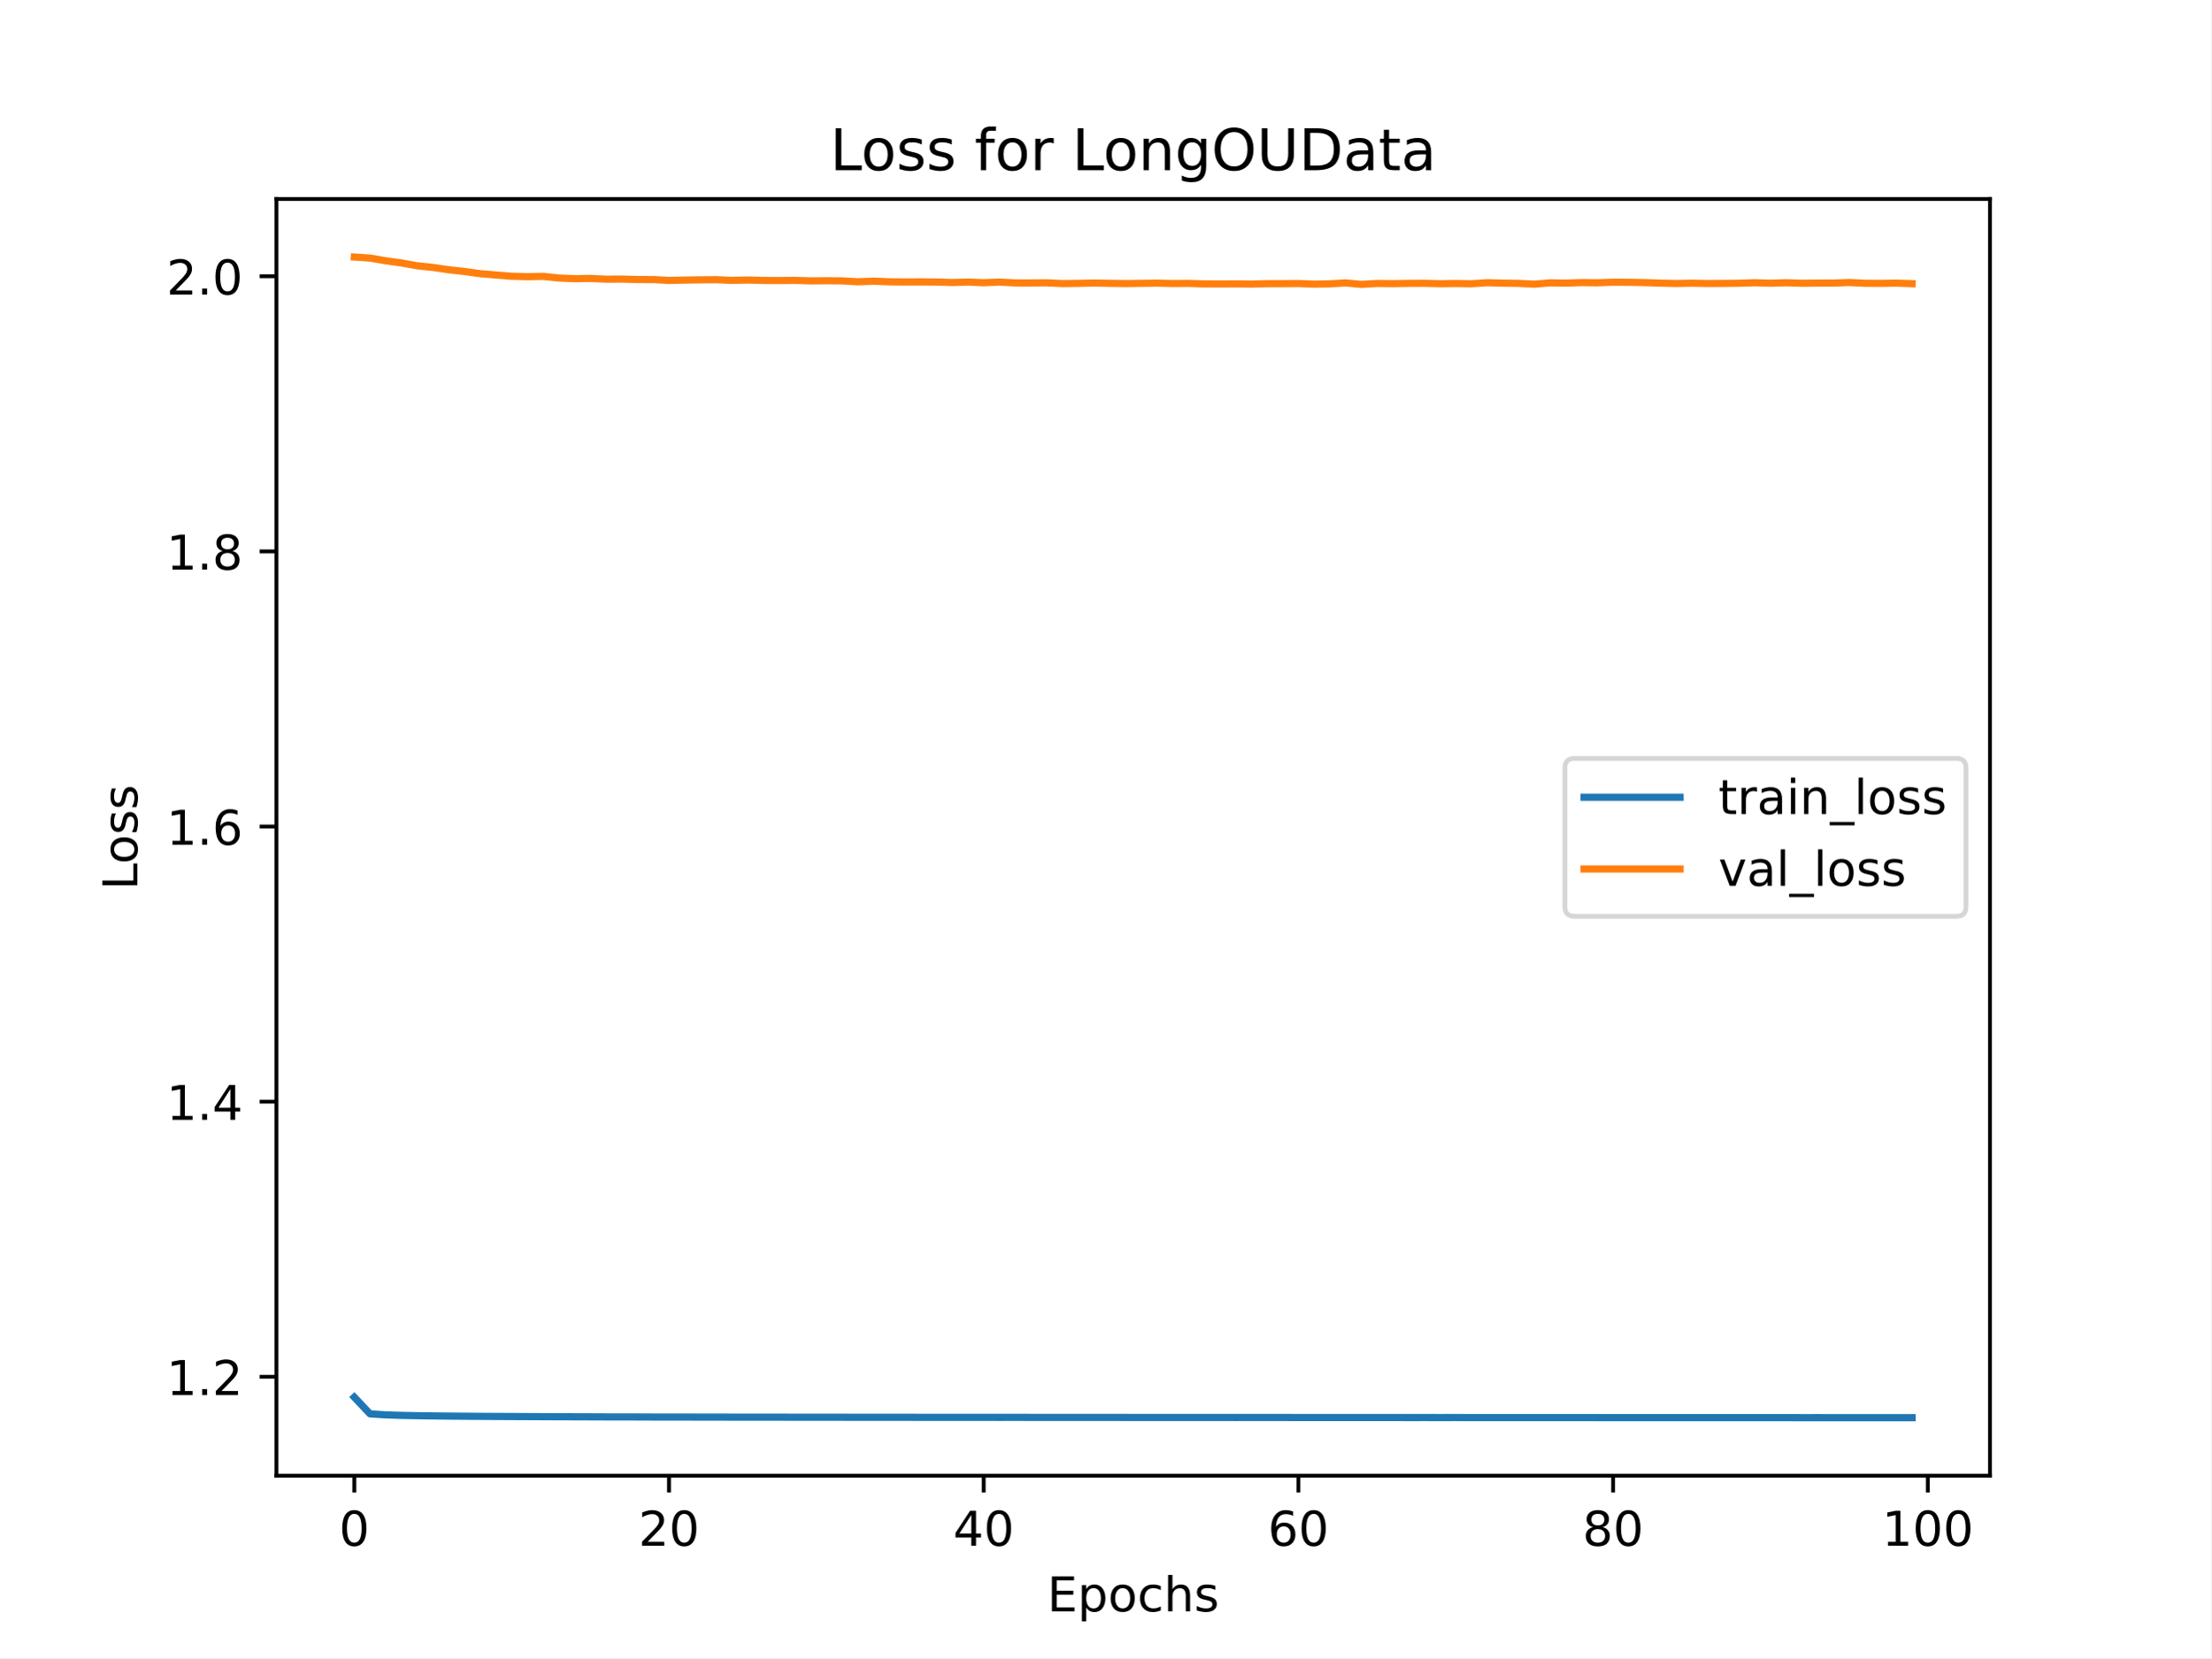
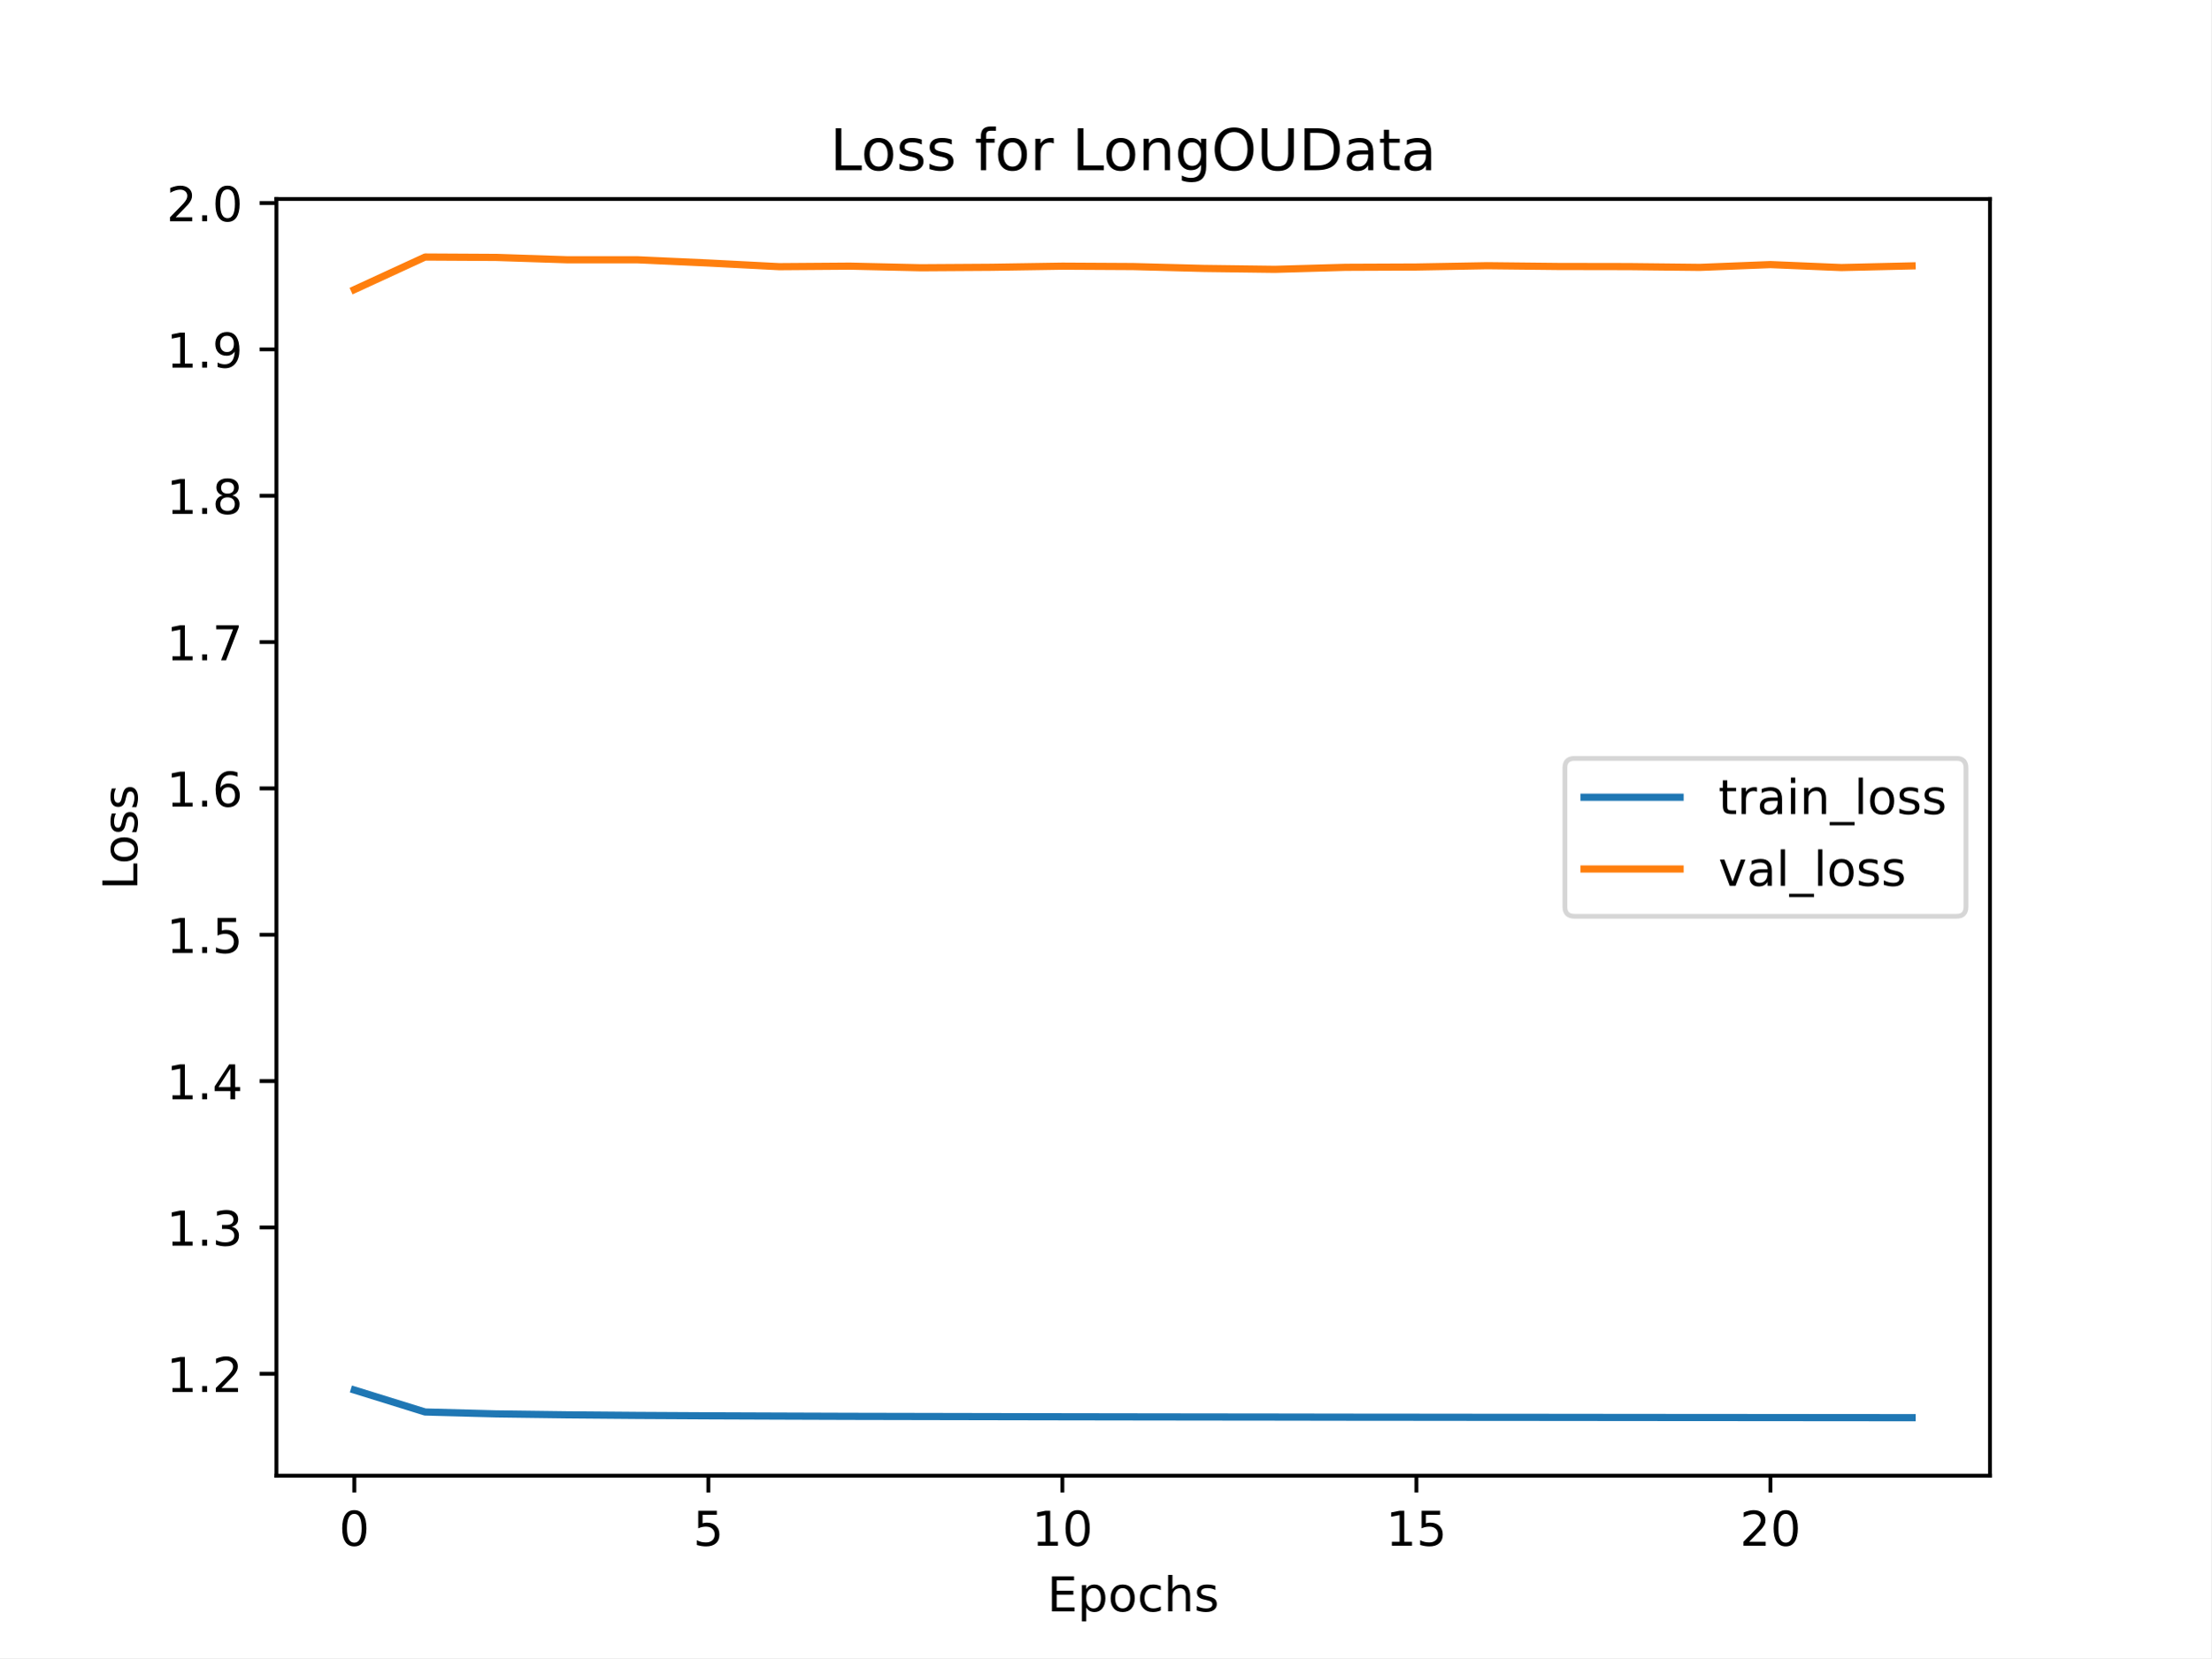
<svg xmlns="http://www.w3.org/2000/svg" xmlns:xlink="http://www.w3.org/1999/xlink" width="460.8pt" height="345.6pt" viewBox="0 0 460.8 345.6" version="1.1">
  <defs>
    <style type="text/css">*{stroke-linejoin: round; stroke-linecap: butt}</style>
  </defs>
  <g id="figure_1">
    <g id="patch_1">
      <path d="M 0 345.6  L 460.8 345.6  L 460.8 0  L 0 0  z " style="fill: #ffffff" />
    </g>
    <g id="axes_1">
      <g id="patch_2">
        <path d="M 57.6 307.584  L 414.72 307.584  L 414.72 41.472  L 57.6 41.472  z " style="fill: #ffffff" />
      </g>
      <g id="matplotlib.axis_1">
        <g id="xtick_1">
          <g id="line2d_1">
            <defs>
-               <path id="mfef6883595" d="M 0 0  L 0 3.5  " style="stroke: #000000; stroke-width: 0.8" />
-             </defs>
-             <g>
-               <use xlink:href="#mfef6883595" x="73.833" y="307.584" style="stroke: #000000; stroke-width: 0.8" />
+               <path id="m7288eca829" d="M 0 0  L 0 3.5  " style="stroke: #000000; stroke-width: 0.8" />
+             </defs>
+             <g>
+               <use xlink:href="#m7288eca829" x="73.833" y="307.584" style="stroke: #000000; stroke-width: 0.8" />
            </g>
          </g>
          <g id="text_1">
            <g transform="translate(70.65148 322.1824) scale(0.1 -0.1)">
              <defs>
                <path id="DejaVuSans-30" d="M 2034 4250  Q 1547 4250 1301 3770  Q 1056 3291 1056 2328  Q 1056 1369 1301 889  Q 1547 409 2034 409  Q 2525 409 2770 889  Q 3016 1369 3016 2328  Q 3016 3291 2770 3770  Q 2525 4250 2034 4250  z M 2034 4750  Q 2819 4750 3233 4129  Q 3647 3509 3647 2328  Q 3647 1150 3233 529  Q 2819 -91 2034 -91  Q 1250 -91 836 529  Q 422 1150 422 2328  Q 422 3509 836 4129  Q 1250 4750 2034 4750  z " transform="scale(0.015625)" />
              </defs>
              <use xlink:href="#DejaVuSans-30" />
            </g>
          </g>
        </g>
        <g id="xtick_2">
          <g id="line2d_2">
            <g>
-               <use xlink:href="#mfef6883595" x="139.42" y="307.584" style="stroke: #000000; stroke-width: 0.8" />
+               <use xlink:href="#m7288eca829" x="147.618" y="307.584" style="stroke: #000000; stroke-width: 0.8" />
            </g>
          </g>
          <g id="text_2">
-             <g transform="translate(133.057 322.1824) scale(0.1 -0.1)">
+             <g transform="translate(144.4366 322.1824) scale(0.1 -0.1)">
+               <defs>
+                 <path id="DejaVuSans-35" d="M 691 4666  L 3169 4666  L 3169 4134  L 1269 4134  L 1269 2991  Q 1406 3038 1543 3061  Q 1681 3084 1819 3084  Q 2600 3084 3056 2656  Q 3513 2228 3513 1497  Q 3513 744 3044 326  Q 2575 -91 1722 -91  Q 1428 -91 1123 -41  Q 819 9 494 109  L 494 744  Q 775 591 1075 516  Q 1375 441 1709 441  Q 2250 441 2565 725  Q 2881 1009 2881 1497  Q 2881 1984 2565 2268  Q 2250 2553 1709 2553  Q 1456 2553 1204 2497  Q 953 2441 691 2322  L 691 4666  z " transform="scale(0.015625)" />
+               </defs>
+               <use xlink:href="#DejaVuSans-35" />
+             </g>
+           </g>
+         </g>
+         <g id="xtick_3">
+           <g id="line2d_3">
+             <g>
+               <use xlink:href="#m7288eca829" x="221.403" y="307.584" style="stroke: #000000; stroke-width: 0.8" />
+             </g>
+           </g>
+           <g id="text_3">
+             <g transform="translate(215.0405 322.1824) scale(0.1 -0.1)">
+               <defs>
+                 <path id="DejaVuSans-31" d="M 794 531  L 1825 531  L 1825 4091  L 703 3866  L 703 4441  L 1819 4666  L 2450 4666  L 2450 531  L 3481 531  L 3481 0  L 794 0  L 794 531  z " transform="scale(0.015625)" />
+               </defs>
+               <use xlink:href="#DejaVuSans-31" />
+               <use xlink:href="#DejaVuSans-30" transform="translate(63.62305 0)" />
+             </g>
+           </g>
+         </g>
+         <g id="xtick_4">
+           <g id="line2d_4">
+             <g>
+               <use xlink:href="#m7288eca829" x="295.188" y="307.584" style="stroke: #000000; stroke-width: 0.8" />
+             </g>
+           </g>
+           <g id="text_4">
+             <g transform="translate(288.8256 322.1824) scale(0.1 -0.1)">
+               <use xlink:href="#DejaVuSans-31" />
+               <use xlink:href="#DejaVuSans-35" transform="translate(63.62305 0)" />
+             </g>
+           </g>
+         </g>
+         <g id="xtick_5">
+           <g id="line2d_5">
+             <g>
+               <use xlink:href="#m7288eca829" x="368.973" y="307.584" style="stroke: #000000; stroke-width: 0.8" />
+             </g>
+           </g>
+           <g id="text_5">
+             <g transform="translate(362.6107 322.1824) scale(0.1 -0.1)">
              <defs>
                <path id="DejaVuSans-32" d="M 1228 531  L 3431 531  L 3431 0  L 469 0  L 469 531  Q 828 903 1448 1529  Q 2069 2156 2228 2338  Q 2531 2678 2651 2914  Q 2772 3150 2772 3378  Q 2772 3750 2511 3984  Q 2250 4219 1831 4219  Q 1534 4219 1204 4116  Q 875 4013 500 3803  L 500 4441  Q 881 4594 1212 4672  Q 1544 4750 1819 4750  Q 2544 4750 2975 4387  Q 3406 4025 3406 3419  Q 3406 3131 3298 2873  Q 3191 2616 2906 2266  Q 2828 2175 2409 1742  Q 1991 1309 1228 531  z " transform="scale(0.015625)" />
              </defs>
              <use xlink:href="#DejaVuSans-32" />
              <use xlink:href="#DejaVuSans-30" transform="translate(63.62305 0)" />
            </g>
          </g>
        </g>
-         <g id="xtick_3">
-           <g id="line2d_3">
-             <g>
-               <use xlink:href="#mfef6883595" x="205.006" y="307.584" style="stroke: #000000; stroke-width: 0.8" />
-             </g>
-           </g>
-           <g id="text_3">
-             <g transform="translate(198.6438 322.1824) scale(0.1 -0.1)">
-               <defs>
-                 <path id="DejaVuSans-34" d="M 2419 4116  L 825 1625  L 2419 1625  L 2419 4116  z M 2253 4666  L 3047 4666  L 3047 1625  L 3713 1625  L 3713 1100  L 3047 1100  L 3047 0  L 2419 0  L 2419 1100  L 313 1100  L 313 1709  L 2253 4666  z " transform="scale(0.015625)" />
-               </defs>
-               <use xlink:href="#DejaVuSans-34" />
-               <use xlink:href="#DejaVuSans-30" transform="translate(63.62305 0)" />
-             </g>
-           </g>
-         </g>
-         <g id="xtick_4">
-           <g id="line2d_4">
-             <g>
-               <use xlink:href="#mfef6883595" x="270.593" y="307.584" style="stroke: #000000; stroke-width: 0.8" />
-             </g>
-           </g>
-           <g id="text_4">
-             <g transform="translate(264.2306 322.1824) scale(0.1 -0.1)">
-               <defs>
-                 <path id="DejaVuSans-36" d="M 2113 2584  Q 1688 2584 1439 2293  Q 1191 2003 1191 1497  Q 1191 994 1439 701  Q 1688 409 2113 409  Q 2538 409 2786 701  Q 3034 994 3034 1497  Q 3034 2003 2786 2293  Q 2538 2584 2113 2584  z M 3366 4563  L 3366 3988  Q 3128 4100 2886 4159  Q 2644 4219 2406 4219  Q 1781 4219 1451 3797  Q 1122 3375 1075 2522  Q 1259 2794 1537 2939  Q 1816 3084 2150 3084  Q 2853 3084 3261 2657  Q 3669 2231 3669 1497  Q 3669 778 3244 343  Q 2819 -91 2113 -91  Q 1303 -91 875 529  Q 447 1150 447 2328  Q 447 3434 972 4092  Q 1497 4750 2381 4750  Q 2619 4750 2861 4703  Q 3103 4656 3366 4563  z " transform="scale(0.015625)" />
-               </defs>
-               <use xlink:href="#DejaVuSans-36" />
-               <use xlink:href="#DejaVuSans-30" transform="translate(63.62305 0)" />
-             </g>
-           </g>
-         </g>
-         <g id="xtick_5">
-           <g id="line2d_5">
-             <g>
-               <use xlink:href="#mfef6883595" x="336.18" y="307.584" style="stroke: #000000; stroke-width: 0.8" />
-             </g>
-           </g>
-           <g id="text_5">
-             <g transform="translate(329.8173 322.1824) scale(0.1 -0.1)">
-               <defs>
-                 <path id="DejaVuSans-38" d="M 2034 2216  Q 1584 2216 1326 1975  Q 1069 1734 1069 1313  Q 1069 891 1326 650  Q 1584 409 2034 409  Q 2484 409 2743 651  Q 3003 894 3003 1313  Q 3003 1734 2745 1975  Q 2488 2216 2034 2216  z M 1403 2484  Q 997 2584 770 2862  Q 544 3141 544 3541  Q 544 4100 942 4425  Q 1341 4750 2034 4750  Q 2731 4750 3128 4425  Q 3525 4100 3525 3541  Q 3525 3141 3298 2862  Q 3072 2584 2669 2484  Q 3125 2378 3379 2068  Q 3634 1759 3634 1313  Q 3634 634 3220 271  Q 2806 -91 2034 -91  Q 1263 -91 848 271  Q 434 634 434 1313  Q 434 1759 690 2068  Q 947 2378 1403 2484  z M 1172 3481  Q 1172 3119 1398 2916  Q 1625 2713 2034 2713  Q 2441 2713 2670 2916  Q 2900 3119 2900 3481  Q 2900 3844 2670 4047  Q 2441 4250 2034 4250  Q 1625 4250 1398 4047  Q 1172 3844 1172 3481  z " transform="scale(0.015625)" />
-               </defs>
-               <use xlink:href="#DejaVuSans-38" />
-               <use xlink:href="#DejaVuSans-30" transform="translate(63.62305 0)" />
-             </g>
-           </g>
-         </g>
-         <g id="xtick_6">
-           <g id="line2d_6">
-             <g>
-               <use xlink:href="#mfef6883595" x="401.767" y="307.584" style="stroke: #000000; stroke-width: 0.8" />
-             </g>
-           </g>
-           <g id="text_6">
-             <g transform="translate(392.2229 322.1824) scale(0.1 -0.1)">
-               <defs>
-                 <path id="DejaVuSans-31" d="M 794 531  L 1825 531  L 1825 4091  L 703 3866  L 703 4441  L 1819 4666  L 2450 4666  L 2450 531  L 3481 531  L 3481 0  L 794 0  L 794 531  z " transform="scale(0.015625)" />
-               </defs>
-               <use xlink:href="#DejaVuSans-31" />
-               <use xlink:href="#DejaVuSans-30" transform="translate(63.62305 0)" />
-               <use xlink:href="#DejaVuSans-30" transform="translate(127.2461 0)" />
-             </g>
-           </g>
-         </g>
-         <g id="text_7">
+         <g id="text_6">
          <g transform="translate(218.2444 335.8606) scale(0.1 -0.1)">
            <defs>
              <path id="DejaVuSans-45" d="M 628 4666  L 3578 4666  L 3578 4134  L 1259 4134  L 1259 2753  L 3481 2753  L 3481 2222  L 1259 2222  L 1259 531  L 3634 531  L 3634 0  L 628 0  L 628 4666  z " transform="scale(0.015625)" />
              <path id="DejaVuSans-70" d="M 1159 525  L 1159 -1331  L 581 -1331  L 581 3500  L 1159 3500  L 1159 2969  Q 1341 3281 1617 3432  Q 1894 3584 2278 3584  Q 2916 3584 3314 3078  Q 3713 2572 3713 1747  Q 3713 922 3314 415  Q 2916 -91 2278 -91  Q 1894 -91 1617 61  Q 1341 213 1159 525  z M 3116 1747  Q 3116 2381 2855 2742  Q 2594 3103 2138 3103  Q 1681 3103 1420 2742  Q 1159 2381 1159 1747  Q 1159 1113 1420 752  Q 1681 391 2138 391  Q 2594 391 2855 752  Q 3116 1113 3116 1747  z " transform="scale(0.015625)" />
              <path id="DejaVuSans-6f" d="M 1959 3097  Q 1497 3097 1228 2736  Q 959 2375 959 1747  Q 959 1119 1226 758  Q 1494 397 1959 397  Q 2419 397 2687 759  Q 2956 1122 2956 1747  Q 2956 2369 2687 2733  Q 2419 3097 1959 3097  z M 1959 3584  Q 2709 3584 3137 3096  Q 3566 2609 3566 1747  Q 3566 888 3137 398  Q 2709 -91 1959 -91  Q 1206 -91 779 398  Q 353 888 353 1747  Q 353 2609 779 3096  Q 1206 3584 1959 3584  z " transform="scale(0.015625)" />
              <path id="DejaVuSans-63" d="M 3122 3366  L 3122 2828  Q 2878 2963 2633 3030  Q 2388 3097 2138 3097  Q 1578 3097 1268 2742  Q 959 2388 959 1747  Q 959 1106 1268 751  Q 1578 397 2138 397  Q 2388 397 2633 464  Q 2878 531 3122 666  L 3122 134  Q 2881 22 2623 -34  Q 2366 -91 2075 -91  Q 1284 -91 818 406  Q 353 903 353 1747  Q 353 2603 823 3093  Q 1294 3584 2113 3584  Q 2378 3584 2631 3529  Q 2884 3475 3122 3366  z " transform="scale(0.015625)" />
              <path id="DejaVuSans-68" d="M 3513 2113  L 3513 0  L 2938 0  L 2938 2094  Q 2938 2591 2744 2837  Q 2550 3084 2163 3084  Q 1697 3084 1428 2787  Q 1159 2491 1159 1978  L 1159 0  L 581 0  L 581 4863  L 1159 4863  L 1159 2956  Q 1366 3272 1645 3428  Q 1925 3584 2291 3584  Q 2894 3584 3203 3211  Q 3513 2838 3513 2113  z " transform="scale(0.015625)" />
              <path id="DejaVuSans-73" d="M 2834 3397  L 2834 2853  Q 2591 2978 2328 3040  Q 2066 3103 1784 3103  Q 1356 3103 1142 2972  Q 928 2841 928 2578  Q 928 2378 1081 2264  Q 1234 2150 1697 2047  L 1894 2003  Q 2506 1872 2764 1633  Q 3022 1394 3022 966  Q 3022 478 2636 193  Q 2250 -91 1575 -91  Q 1294 -91 989 -36  Q 684 19 347 128  L 347 722  Q 666 556 975 473  Q 1284 391 1588 391  Q 1994 391 2212 530  Q 2431 669 2431 922  Q 2431 1156 2273 1281  Q 2116 1406 1581 1522  L 1381 1569  Q 847 1681 609 1914  Q 372 2147 372 2553  Q 372 3047 722 3315  Q 1072 3584 1716 3584  Q 2034 3584 2315 3537  Q 2597 3491 2834 3397  z " transform="scale(0.015625)" />
            </defs>
            <use xlink:href="#DejaVuSans-45" />
            <use xlink:href="#DejaVuSans-70" transform="translate(63.18359 0)" />
            <use xlink:href="#DejaVuSans-6f" transform="translate(126.6602 0)" />
            <use xlink:href="#DejaVuSans-63" transform="translate(187.8418 0)" />
            <use xlink:href="#DejaVuSans-68" transform="translate(242.8223 0)" />
            <use xlink:href="#DejaVuSans-73" transform="translate(306.2012 0)" />
          </g>
        </g>
      </g>
      <g id="matplotlib.axis_2">
        <g id="ytick_1">
+           <g id="line2d_6">
+             <defs>
+               <path id="m7fcce70dcc" d="M 0 0  L -3.5 0  " style="stroke: #000000; stroke-width: 0.8" />
+             </defs>
+             <g>
+               <use xlink:href="#m7fcce70dcc" x="57.6" y="286.341" style="stroke: #000000; stroke-width: 0.8" />
+             </g>
+           </g>
+           <g id="text_7">
+             <g transform="translate(34.69687 290.1403) scale(0.1 -0.1)">
+               <defs>
+                 <path id="DejaVuSans-2e" d="M 684 794  L 1344 794  L 1344 0  L 684 0  L 684 794  z " transform="scale(0.015625)" />
+               </defs>
+               <use xlink:href="#DejaVuSans-31" />
+               <use xlink:href="#DejaVuSans-2e" transform="translate(63.62305 0)" />
+               <use xlink:href="#DejaVuSans-32" transform="translate(95.41016 0)" />
+             </g>
+           </g>
+         </g>
+         <g id="ytick_2">
          <g id="line2d_7">
-             <defs>
-               <path id="me55e412301" d="M 0 0  L -3.5 0  " style="stroke: #000000; stroke-width: 0.8" />
-             </defs>
-             <g>
-               <use xlink:href="#me55e412301" x="57.6" y="286.971" style="stroke: #000000; stroke-width: 0.8" />
+             <g>
+               <use xlink:href="#m7fcce70dcc" x="57.6" y="255.838" style="stroke: #000000; stroke-width: 0.8" />
            </g>
          </g>
          <g id="text_8">
-             <g transform="translate(34.69687 290.77) scale(0.1 -0.1)">
-               <defs>
-                 <path id="DejaVuSans-2e" d="M 684 794  L 1344 794  L 1344 0  L 684 0  L 684 794  z " transform="scale(0.015625)" />
-               </defs>
-               <use xlink:href="#DejaVuSans-31" />
-               <use xlink:href="#DejaVuSans-2e" transform="translate(63.62305 0)" />
-               <use xlink:href="#DejaVuSans-32" transform="translate(95.41016 0)" />
-             </g>
-           </g>
-         </g>
-         <g id="ytick_2">
+             <g transform="translate(34.69687 259.6368) scale(0.1 -0.1)">
+               <defs>
+                 <path id="DejaVuSans-33" d="M 2597 2516  Q 3050 2419 3304 2112  Q 3559 1806 3559 1356  Q 3559 666 3084 287  Q 2609 -91 1734 -91  Q 1441 -91 1130 -33  Q 819 25 488 141  L 488 750  Q 750 597 1062 519  Q 1375 441 1716 441  Q 2309 441 2620 675  Q 2931 909 2931 1356  Q 2931 1769 2642 2001  Q 2353 2234 1838 2234  L 1294 2234  L 1294 2753  L 1863 2753  Q 2328 2753 2575 2939  Q 2822 3125 2822 3475  Q 2822 3834 2567 4026  Q 2313 4219 1838 4219  Q 1578 4219 1281 4162  Q 984 4106 628 3988  L 628 4550  Q 988 4650 1302 4700  Q 1616 4750 1894 4750  Q 2613 4750 3031 4423  Q 3450 4097 3450 3541  Q 3450 3153 3228 2886  Q 3006 2619 2597 2516  z " transform="scale(0.015625)" />
+               </defs>
+               <use xlink:href="#DejaVuSans-31" />
+               <use xlink:href="#DejaVuSans-2e" transform="translate(63.62305 0)" />
+               <use xlink:href="#DejaVuSans-33" transform="translate(95.41016 0)" />
+             </g>
+           </g>
+         </g>
+         <g id="ytick_3">
          <g id="line2d_8">
            <g>
-               <use xlink:href="#me55e412301" x="57.6" y="229.622" style="stroke: #000000; stroke-width: 0.8" />
+               <use xlink:href="#m7fcce70dcc" x="57.6" y="225.334" style="stroke: #000000; stroke-width: 0.8" />
            </g>
          </g>
          <g id="text_9">
-             <g transform="translate(34.69687 233.421) scale(0.1 -0.1)">
+             <g transform="translate(34.69687 229.1332) scale(0.1 -0.1)">
+               <defs>
+                 <path id="DejaVuSans-34" d="M 2419 4116  L 825 1625  L 2419 1625  L 2419 4116  z M 2253 4666  L 3047 4666  L 3047 1625  L 3713 1625  L 3713 1100  L 3047 1100  L 3047 0  L 2419 0  L 2419 1100  L 313 1100  L 313 1709  L 2253 4666  z " transform="scale(0.015625)" />
+               </defs>
              <use xlink:href="#DejaVuSans-31" />
              <use xlink:href="#DejaVuSans-2e" transform="translate(63.62305 0)" />
              <use xlink:href="#DejaVuSans-34" transform="translate(95.41016 0)" />
            </g>
          </g>
        </g>
-         <g id="ytick_3">
+         <g id="ytick_4">
          <g id="line2d_9">
            <g>
-               <use xlink:href="#me55e412301" x="57.6" y="172.273" style="stroke: #000000; stroke-width: 0.8" />
+               <use xlink:href="#m7fcce70dcc" x="57.6" y="194.83" style="stroke: #000000; stroke-width: 0.8" />
            </g>
          </g>
          <g id="text_10">
-             <g transform="translate(34.69687 176.072) scale(0.1 -0.1)">
+             <g transform="translate(34.69687 198.6296) scale(0.1 -0.1)">
+               <use xlink:href="#DejaVuSans-31" />
+               <use xlink:href="#DejaVuSans-2e" transform="translate(63.62305 0)" />
+               <use xlink:href="#DejaVuSans-35" transform="translate(95.41016 0)" />
+             </g>
+           </g>
+         </g>
+         <g id="ytick_5">
+           <g id="line2d_10">
+             <g>
+               <use xlink:href="#m7fcce70dcc" x="57.6" y="164.327" style="stroke: #000000; stroke-width: 0.8" />
+             </g>
+           </g>
+           <g id="text_11">
+             <g transform="translate(34.69687 168.126) scale(0.1 -0.1)">
+               <defs>
+                 <path id="DejaVuSans-36" d="M 2113 2584  Q 1688 2584 1439 2293  Q 1191 2003 1191 1497  Q 1191 994 1439 701  Q 1688 409 2113 409  Q 2538 409 2786 701  Q 3034 994 3034 1497  Q 3034 2003 2786 2293  Q 2538 2584 2113 2584  z M 3366 4563  L 3366 3988  Q 3128 4100 2886 4159  Q 2644 4219 2406 4219  Q 1781 4219 1451 3797  Q 1122 3375 1075 2522  Q 1259 2794 1537 2939  Q 1816 3084 2150 3084  Q 2853 3084 3261 2657  Q 3669 2231 3669 1497  Q 3669 778 3244 343  Q 2819 -91 2113 -91  Q 1303 -91 875 529  Q 447 1150 447 2328  Q 447 3434 972 4092  Q 1497 4750 2381 4750  Q 2619 4750 2861 4703  Q 3103 4656 3366 4563  z " transform="scale(0.015625)" />
+               </defs>
              <use xlink:href="#DejaVuSans-31" />
              <use xlink:href="#DejaVuSans-2e" transform="translate(63.62305 0)" />
              <use xlink:href="#DejaVuSans-36" transform="translate(95.41016 0)" />
            </g>
          </g>
        </g>
-         <g id="ytick_4">
-           <g id="line2d_10">
-             <g>
-               <use xlink:href="#me55e412301" x="57.6" y="114.924" style="stroke: #000000; stroke-width: 0.8" />
-             </g>
-           </g>
-           <g id="text_11">
-             <g transform="translate(34.69687 118.723) scale(0.1 -0.1)">
+         <g id="ytick_6">
+           <g id="line2d_11">
+             <g>
+               <use xlink:href="#m7fcce70dcc" x="57.6" y="133.823" style="stroke: #000000; stroke-width: 0.8" />
+             </g>
+           </g>
+           <g id="text_12">
+             <g transform="translate(34.69687 137.6224) scale(0.1 -0.1)">
+               <defs>
+                 <path id="DejaVuSans-37" d="M 525 4666  L 3525 4666  L 3525 4397  L 1831 0  L 1172 0  L 2766 4134  L 525 4134  L 525 4666  z " transform="scale(0.015625)" />
+               </defs>
+               <use xlink:href="#DejaVuSans-31" />
+               <use xlink:href="#DejaVuSans-2e" transform="translate(63.62305 0)" />
+               <use xlink:href="#DejaVuSans-37" transform="translate(95.41016 0)" />
+             </g>
+           </g>
+         </g>
+         <g id="ytick_7">
+           <g id="line2d_12">
+             <g>
+               <use xlink:href="#m7fcce70dcc" x="57.6" y="103.32" style="stroke: #000000; stroke-width: 0.8" />
+             </g>
+           </g>
+           <g id="text_13">
+             <g transform="translate(34.69687 107.1188) scale(0.1 -0.1)">
+               <defs>
+                 <path id="DejaVuSans-38" d="M 2034 2216  Q 1584 2216 1326 1975  Q 1069 1734 1069 1313  Q 1069 891 1326 650  Q 1584 409 2034 409  Q 2484 409 2743 651  Q 3003 894 3003 1313  Q 3003 1734 2745 1975  Q 2488 2216 2034 2216  z M 1403 2484  Q 997 2584 770 2862  Q 544 3141 544 3541  Q 544 4100 942 4425  Q 1341 4750 2034 4750  Q 2731 4750 3128 4425  Q 3525 4100 3525 3541  Q 3525 3141 3298 2862  Q 3072 2584 2669 2484  Q 3125 2378 3379 2068  Q 3634 1759 3634 1313  Q 3634 634 3220 271  Q 2806 -91 2034 -91  Q 1263 -91 848 271  Q 434 634 434 1313  Q 434 1759 690 2068  Q 947 2378 1403 2484  z M 1172 3481  Q 1172 3119 1398 2916  Q 1625 2713 2034 2713  Q 2441 2713 2670 2916  Q 2900 3119 2900 3481  Q 2900 3844 2670 4047  Q 2441 4250 2034 4250  Q 1625 4250 1398 4047  Q 1172 3844 1172 3481  z " transform="scale(0.015625)" />
+               </defs>
              <use xlink:href="#DejaVuSans-31" />
              <use xlink:href="#DejaVuSans-2e" transform="translate(63.62305 0)" />
              <use xlink:href="#DejaVuSans-38" transform="translate(95.41016 0)" />
            </g>
          </g>
        </g>
-         <g id="ytick_5">
-           <g id="line2d_11">
-             <g>
-               <use xlink:href="#me55e412301" x="57.6" y="57.575" style="stroke: #000000; stroke-width: 0.8" />
-             </g>
-           </g>
-           <g id="text_12">
-             <g transform="translate(34.69687 61.37397) scale(0.1 -0.1)">
+         <g id="ytick_8">
+           <g id="line2d_13">
+             <g>
+               <use xlink:href="#m7fcce70dcc" x="57.6" y="72.816" style="stroke: #000000; stroke-width: 0.8" />
+             </g>
+           </g>
+           <g id="text_14">
+             <g transform="translate(34.69687 76.61522) scale(0.1 -0.1)">
+               <defs>
+                 <path id="DejaVuSans-39" d="M 703 97  L 703 672  Q 941 559 1184 500  Q 1428 441 1663 441  Q 2288 441 2617 861  Q 2947 1281 2994 2138  Q 2813 1869 2534 1725  Q 2256 1581 1919 1581  Q 1219 1581 811 2004  Q 403 2428 403 3163  Q 403 3881 828 4315  Q 1253 4750 1959 4750  Q 2769 4750 3195 4129  Q 3622 3509 3622 2328  Q 3622 1225 3098 567  Q 2575 -91 1691 -91  Q 1453 -91 1209 -44  Q 966 3 703 97  z M 1959 2075  Q 2384 2075 2632 2365  Q 2881 2656 2881 3163  Q 2881 3666 2632 3958  Q 2384 4250 1959 4250  Q 1534 4250 1286 3958  Q 1038 3666 1038 3163  Q 1038 2656 1286 2365  Q 1534 2075 1959 2075  z " transform="scale(0.015625)" />
+               </defs>
+               <use xlink:href="#DejaVuSans-31" />
+               <use xlink:href="#DejaVuSans-2e" transform="translate(63.62305 0)" />
+               <use xlink:href="#DejaVuSans-39" transform="translate(95.41016 0)" />
+             </g>
+           </g>
+         </g>
+         <g id="ytick_9">
+           <g id="line2d_14">
+             <g>
+               <use xlink:href="#m7fcce70dcc" x="57.6" y="42.312" style="stroke: #000000; stroke-width: 0.8" />
+             </g>
+           </g>
+           <g id="text_15">
+             <g transform="translate(34.69687 46.11164) scale(0.1 -0.1)">
              <use xlink:href="#DejaVuSans-32" />
              <use xlink:href="#DejaVuSans-2e" transform="translate(63.62305 0)" />
              <use xlink:href="#DejaVuSans-30" transform="translate(95.41016 0)" />
            </g>
          </g>
        </g>
-         <g id="text_13">
+         <g id="text_16">
          <g transform="translate(28.61719 185.4952) rotate(-90) scale(0.1 -0.1)">
            <defs>
              <path id="DejaVuSans-4c" d="M 628 4666  L 1259 4666  L 1259 531  L 3531 531  L 3531 0  L 628 0  L 628 4666  z " transform="scale(0.015625)" />
            </defs>
            <use xlink:href="#DejaVuSans-4c" />
            <use xlink:href="#DejaVuSans-6f" transform="translate(53.96289 0)" />
            <use xlink:href="#DejaVuSans-73" transform="translate(115.1445 0)" />
            <use xlink:href="#DejaVuSans-73" transform="translate(167.2441 0)" />
          </g>
        </g>
      </g>
-       <g id="line2d_12">
-         <path d="M 73.833 291.222  L 77.112 294.692  L 80.391 294.903  L 83.671 295.009  L 86.95 295.073  L 90.229 295.121  L 93.509 295.159  L 96.788 295.185  L 100.067 295.211  L 103.347 295.229  L 106.626 295.247  L 109.905 295.262  L 113.185 295.278  L 116.464 295.29  L 119.743 295.301  L 123.023 295.311  L 126.302 295.325  L 129.581 295.332  L 132.861 295.336  L 136.14 295.349  L 139.42 295.35  L 142.699 295.357  L 145.978 295.364  L 149.258 295.367  L 152.537 295.375  L 155.816 295.377  L 159.096 295.381  L 162.375 295.382  L 165.654 295.388  L 168.934 295.391  L 172.213 295.395  L 175.492 295.396  L 178.772 295.402  L 182.051 295.401  L 185.33 295.404  L 188.61 295.406  L 191.889 295.412  L 195.168 295.412  L 198.448 295.412  L 201.727 295.416  L 205.006 295.417  L 208.286 295.422  L 211.565 295.419  L 214.844 295.423  L 218.124 295.426  L 221.403 295.424  L 224.682 295.427  L 227.962 295.43  L 231.241 295.431  L 234.52 295.435  L 237.8 295.436  L 241.079 295.436  L 244.358 295.438  L 247.638 295.439  L 250.917 295.44  L 254.196 295.44  L 257.476 295.446  L 260.755 295.444  L 264.034 295.444  L 267.314 295.444  L 270.593 295.449  L 273.872 295.45  L 277.152 295.449  L 280.431 295.452  L 283.71 295.453  L 286.99 295.454  L 290.269 295.456  L 293.548 295.459  L 296.828 295.458  L 300.107 295.46  L 303.386 295.458  L 306.666 295.462  L 309.945 295.466  L 313.224 295.466  L 316.504 295.467  L 319.783 295.466  L 323.062 295.47  L 326.342 295.466  L 329.621 295.469  L 332.9 295.471  L 336.18 295.475  L 339.459 295.477  L 342.739 295.474  L 346.018 295.477  L 349.297 295.479  L 352.577 295.478  L 355.856 295.478  L 359.135 295.476  L 362.415 295.481  L 365.694 295.478  L 368.973 295.479  L 372.253 295.48  L 375.532 295.485  L 378.811 295.484  L 382.091 295.485  L 385.37 295.486  L 388.649 295.487  L 391.929 295.485  L 395.208 295.488  L 398.487 295.487  " clip-path="url(#p8c1b9d2710)" style="fill: none; stroke: #1f77b4; stroke-width: 1.5; stroke-linecap: square" />
-       </g>
-       <g id="line2d_13">
-         <path d="M 73.833 53.568  L 77.112 53.79  L 80.391 54.352  L 83.671 54.809  L 86.95 55.395  L 90.229 55.741  L 93.509 56.218  L 96.788 56.582  L 100.067 57.041  L 103.347 57.311  L 106.626 57.577  L 109.905 57.663  L 113.185 57.601  L 116.464 57.945  L 119.743 58.091  L 123.023 58.029  L 126.302 58.186  L 129.581 58.167  L 132.861 58.261  L 136.14 58.266  L 139.42 58.447  L 142.699 58.373  L 145.978 58.321  L 149.258 58.295  L 152.537 58.437  L 155.816 58.362  L 159.096 58.454  L 162.375 58.473  L 165.654 58.437  L 168.934 58.541  L 172.213 58.511  L 175.492 58.542  L 178.772 58.727  L 182.051 58.606  L 185.33 58.731  L 188.61 58.771  L 191.889 58.751  L 195.168 58.782  L 198.448 58.879  L 201.727 58.792  L 205.006 58.919  L 208.286 58.795  L 211.565 58.962  L 214.844 58.968  L 218.124 58.939  L 221.403 59.101  L 224.682 59.06  L 227.962 58.987  L 231.241 59.051  L 234.52 59.099  L 237.8 59.055  L 241.079 59.008  L 244.358 59.087  L 247.638 59.065  L 250.917 59.166  L 254.196 59.182  L 257.476 59.164  L 260.755 59.206  L 264.034 59.122  L 267.314 59.116  L 270.593 59.088  L 273.872 59.221  L 277.152 59.154  L 280.431 58.964  L 283.71 59.269  L 286.99 59.075  L 290.269 59.117  L 293.548 59.059  L 296.828 59.044  L 300.107 59.128  L 303.386 59.082  L 306.666 59.139  L 309.945 58.919  L 313.224 59.014  L 316.504 59.061  L 319.783 59.226  L 323.062 58.948  L 326.342 59.003  L 329.621 58.891  L 332.9 58.934  L 336.18 58.818  L 339.459 58.838  L 342.739 58.901  L 346.018 59.005  L 349.297 59.085  L 352.577 59.021  L 355.856 59.086  L 359.135 59.065  L 362.415 59.031  L 365.694 58.925  L 368.973 59.027  L 372.253 58.927  L 375.532 59.038  L 378.811 59  L 382.091 58.997  L 385.37 58.878  L 388.649 59.04  L 391.929 59.058  L 395.208 59.007  L 398.487 59.121  " clip-path="url(#p8c1b9d2710)" style="fill: none; stroke: #ff7f0e; stroke-width: 1.5; stroke-linecap: square" />
+       <g id="line2d_15">
+         <path d="M 73.833 289.722  L 88.59 294.304  L 103.347 294.7  L 118.104 294.896  L 132.861 295.02  L 147.618 295.101  L 162.375 295.159  L 177.132 295.21  L 191.889 295.241  L 206.646 295.271  L 221.403 295.3  L 236.16 295.323  L 250.917 295.343  L 265.674 295.36  L 280.431 295.384  L 295.188 295.397  L 309.945 295.414  L 324.702 295.424  L 339.459 295.441  L 354.216 295.453  L 368.973 295.463  L 383.73 295.479  L 398.487 295.488  " clip-path="url(#p907f7216d2)" style="fill: none; stroke: #1f77b4; stroke-width: 1.5; stroke-linecap: square" />
+       </g>
+       <g id="line2d_16">
+         <path d="M 73.833 60.365  L 88.59 53.568  L 103.347 53.652  L 118.104 54.136  L 132.861 54.142  L 147.618 54.813  L 162.375 55.579  L 177.132 55.467  L 191.889 55.804  L 206.646 55.706  L 221.403 55.472  L 236.16 55.556  L 250.917 55.943  L 265.674 56.137  L 280.431 55.712  L 295.188 55.647  L 309.945 55.376  L 324.702 55.538  L 339.459 55.564  L 354.216 55.729  L 368.973 55.146  L 383.73 55.765  L 398.487 55.415  " clip-path="url(#p907f7216d2)" style="fill: none; stroke: #ff7f0e; stroke-width: 1.5; stroke-linecap: square" />
      </g>
      <g id="patch_3">
        <path d="M 57.6 307.584  L 57.6 41.472  " style="fill: none; stroke: #000000; stroke-width: 0.8; stroke-linejoin: miter; stroke-linecap: square" />
      </g>
      <g id="patch_4">
        <path d="M 414.72 307.584  L 414.72 41.472  " style="fill: none; stroke: #000000; stroke-width: 0.8; stroke-linejoin: miter; stroke-linecap: square" />
      </g>
      <g id="patch_5">
        <path d="M 57.6 307.584  L 414.72 307.584  " style="fill: none; stroke: #000000; stroke-width: 0.8; stroke-linejoin: miter; stroke-linecap: square" />
      </g>
      <g id="patch_6">
        <path d="M 57.6 41.472  L 414.72 41.472  " style="fill: none; stroke: #000000; stroke-width: 0.8; stroke-linejoin: miter; stroke-linecap: square" />
      </g>
-       <g id="text_14">
+       <g id="text_17">
        <g transform="translate(172.9744 35.472) scale(0.12 -0.12)">
          <defs>
            <path id="DejaVuSans-20" transform="scale(0.015625)" />
            <path id="DejaVuSans-66" d="M 2375 4863  L 2375 4384  L 1825 4384  Q 1516 4384 1395 4259  Q 1275 4134 1275 3809  L 1275 3500  L 2222 3500  L 2222 3053  L 1275 3053  L 1275 0  L 697 0  L 697 3053  L 147 3053  L 147 3500  L 697 3500  L 697 3744  Q 697 4328 969 4595  Q 1241 4863 1831 4863  L 2375 4863  z " transform="scale(0.015625)" />
            <path id="DejaVuSans-72" d="M 2631 2963  Q 2534 3019 2420 3045  Q 2306 3072 2169 3072  Q 1681 3072 1420 2755  Q 1159 2438 1159 1844  L 1159 0  L 581 0  L 581 3500  L 1159 3500  L 1159 2956  Q 1341 3275 1631 3429  Q 1922 3584 2338 3584  Q 2397 3584 2469 3576  Q 2541 3569 2628 3553  L 2631 2963  z " transform="scale(0.015625)" />
            <path id="DejaVuSans-6e" d="M 3513 2113  L 3513 0  L 2938 0  L 2938 2094  Q 2938 2591 2744 2837  Q 2550 3084 2163 3084  Q 1697 3084 1428 2787  Q 1159 2491 1159 1978  L 1159 0  L 581 0  L 581 3500  L 1159 3500  L 1159 2956  Q 1366 3272 1645 3428  Q 1925 3584 2291 3584  Q 2894 3584 3203 3211  Q 3513 2838 3513 2113  z " transform="scale(0.015625)" />
            <path id="DejaVuSans-67" d="M 2906 1791  Q 2906 2416 2648 2759  Q 2391 3103 1925 3103  Q 1463 3103 1205 2759  Q 947 2416 947 1791  Q 947 1169 1205 825  Q 1463 481 1925 481  Q 2391 481 2648 825  Q 2906 1169 2906 1791  z M 3481 434  Q 3481 -459 3084 -895  Q 2688 -1331 1869 -1331  Q 1566 -1331 1297 -1286  Q 1028 -1241 775 -1147  L 775 -588  Q 1028 -725 1275 -790  Q 1522 -856 1778 -856  Q 2344 -856 2625 -561  Q 2906 -266 2906 331  L 2906 616  Q 2728 306 2450 153  Q 2172 0 1784 0  Q 1141 0 747 490  Q 353 981 353 1791  Q 353 2603 747 3093  Q 1141 3584 1784 3584  Q 2172 3584 2450 3431  Q 2728 3278 2906 2969  L 2906 3500  L 3481 3500  L 3481 434  z " transform="scale(0.015625)" />
            <path id="DejaVuSans-4f" d="M 2522 4238  Q 1834 4238 1429 3725  Q 1025 3213 1025 2328  Q 1025 1447 1429 934  Q 1834 422 2522 422  Q 3209 422 3611 934  Q 4013 1447 4013 2328  Q 4013 3213 3611 3725  Q 3209 4238 2522 4238  z M 2522 4750  Q 3503 4750 4090 4092  Q 4678 3434 4678 2328  Q 4678 1225 4090 567  Q 3503 -91 2522 -91  Q 1538 -91 948 565  Q 359 1222 359 2328  Q 359 3434 948 4092  Q 1538 4750 2522 4750  z " transform="scale(0.015625)" />
            <path id="DejaVuSans-55" d="M 556 4666  L 1191 4666  L 1191 1831  Q 1191 1081 1462 751  Q 1734 422 2344 422  Q 2950 422 3222 751  Q 3494 1081 3494 1831  L 3494 4666  L 4128 4666  L 4128 1753  Q 4128 841 3676 375  Q 3225 -91 2344 -91  Q 1459 -91 1007 375  Q 556 841 556 1753  L 556 4666  z " transform="scale(0.015625)" />
            <path id="DejaVuSans-44" d="M 1259 4147  L 1259 519  L 2022 519  Q 2988 519 3436 956  Q 3884 1394 3884 2338  Q 3884 3275 3436 3711  Q 2988 4147 2022 4147  L 1259 4147  z M 628 4666  L 1925 4666  Q 3281 4666 3915 4102  Q 4550 3538 4550 2338  Q 4550 1131 3912 565  Q 3275 0 1925 0  L 628 0  L 628 4666  z " transform="scale(0.015625)" />
            <path id="DejaVuSans-61" d="M 2194 1759  Q 1497 1759 1228 1600  Q 959 1441 959 1056  Q 959 750 1161 570  Q 1363 391 1709 391  Q 2188 391 2477 730  Q 2766 1069 2766 1631  L 2766 1759  L 2194 1759  z M 3341 1997  L 3341 0  L 2766 0  L 2766 531  Q 2569 213 2275 61  Q 1981 -91 1556 -91  Q 1019 -91 701 211  Q 384 513 384 1019  Q 384 1609 779 1909  Q 1175 2209 1959 2209  L 2766 2209  L 2766 2266  Q 2766 2663 2505 2880  Q 2244 3097 1772 3097  Q 1472 3097 1187 3025  Q 903 2953 641 2809  L 641 3341  Q 956 3463 1253 3523  Q 1550 3584 1831 3584  Q 2591 3584 2966 3190  Q 3341 2797 3341 1997  z " transform="scale(0.015625)" />
            <path id="DejaVuSans-74" d="M 1172 4494  L 1172 3500  L 2356 3500  L 2356 3053  L 1172 3053  L 1172 1153  Q 1172 725 1289 603  Q 1406 481 1766 481  L 2356 481  L 2356 0  L 1766 0  Q 1100 0 847 248  Q 594 497 594 1153  L 594 3053  L 172 3053  L 172 3500  L 594 3500  L 594 4494  L 1172 4494  z " transform="scale(0.015625)" />
          </defs>
          <use xlink:href="#DejaVuSans-4c" />
          <use xlink:href="#DejaVuSans-6f" transform="translate(53.96289 0)" />
          <use xlink:href="#DejaVuSans-73" transform="translate(115.1445 0)" />
          <use xlink:href="#DejaVuSans-73" transform="translate(167.2441 0)" />
          <use xlink:href="#DejaVuSans-20" transform="translate(219.3438 0)" />
          <use xlink:href="#DejaVuSans-66" transform="translate(251.1309 0)" />
          <use xlink:href="#DejaVuSans-6f" transform="translate(286.3359 0)" />
          <use xlink:href="#DejaVuSans-72" transform="translate(347.5176 0)" />
          <use xlink:href="#DejaVuSans-20" transform="translate(388.6309 0)" />
          <use xlink:href="#DejaVuSans-4c" transform="translate(420.418 0)" />
          <use xlink:href="#DejaVuSans-6f" transform="translate(474.3809 0)" />
          <use xlink:href="#DejaVuSans-6e" transform="translate(535.5625 0)" />
          <use xlink:href="#DejaVuSans-67" transform="translate(598.9414 0)" />
          <use xlink:href="#DejaVuSans-4f" transform="translate(662.418 0)" />
          <use xlink:href="#DejaVuSans-55" transform="translate(741.1289 0)" />
          <use xlink:href="#DejaVuSans-44" transform="translate(814.3223 0)" />
          <use xlink:href="#DejaVuSans-61" transform="translate(891.3242 0)" />
          <use xlink:href="#DejaVuSans-74" transform="translate(952.6035 0)" />
          <use xlink:href="#DejaVuSans-61" transform="translate(991.8125 0)" />
        </g>
      </g>
      <g id="legend_1">
        <g id="patch_7">
          <path d="M 328.129 190.984  L 407.72 190.984  Q 409.72 190.984 409.72 188.984  L 409.72 160.072  Q 409.72 158.072 407.72 158.072  L 328.129 158.072  Q 326.129 158.072 326.129 160.072  L 326.129 188.984  Q 326.129 190.984 328.129 190.984  z " style="fill: #ffffff; opacity: 0.8; stroke: #cccccc; stroke-linejoin: miter" />
        </g>
-         <g id="line2d_14">
+         <g id="line2d_17">
          <path d="M 330.129 166.17  L 340.129 166.17  L 350.129 166.17  " style="fill: none; stroke: #1f77b4; stroke-width: 1.5; stroke-linecap: square" />
        </g>
-         <g id="text_15">
+         <g id="text_18">
          <g transform="translate(358.1294 169.6702) scale(0.1 -0.1)">
            <defs>
              <path id="DejaVuSans-69" d="M 603 3500  L 1178 3500  L 1178 0  L 603 0  L 603 3500  z M 603 4863  L 1178 4863  L 1178 4134  L 603 4134  L 603 4863  z " transform="scale(0.015625)" />
              <path id="DejaVuSans-5f" d="M 3263 -1063  L 3263 -1509  L -63 -1509  L -63 -1063  L 3263 -1063  z " transform="scale(0.015625)" />
              <path id="DejaVuSans-6c" d="M 603 4863  L 1178 4863  L 1178 0  L 603 0  L 603 4863  z " transform="scale(0.015625)" />
            </defs>
            <use xlink:href="#DejaVuSans-74" />
            <use xlink:href="#DejaVuSans-72" transform="translate(39.20898 0)" />
            <use xlink:href="#DejaVuSans-61" transform="translate(80.32227 0)" />
            <use xlink:href="#DejaVuSans-69" transform="translate(141.6016 0)" />
            <use xlink:href="#DejaVuSans-6e" transform="translate(169.3848 0)" />
            <use xlink:href="#DejaVuSans-5f" transform="translate(232.7637 0)" />
            <use xlink:href="#DejaVuSans-6c" transform="translate(282.7637 0)" />
            <use xlink:href="#DejaVuSans-6f" transform="translate(310.5469 0)" />
            <use xlink:href="#DejaVuSans-73" transform="translate(371.7285 0)" />
            <use xlink:href="#DejaVuSans-73" transform="translate(423.8281 0)" />
          </g>
        </g>
-         <g id="line2d_15">
+         <g id="line2d_18">
          <path d="M 330.129 181.126  L 340.129 181.126  L 350.129 181.126  " style="fill: none; stroke: #ff7f0e; stroke-width: 1.5; stroke-linecap: square" />
        </g>
-         <g id="text_16">
+         <g id="text_19">
          <g transform="translate(358.1294 184.6264) scale(0.1 -0.1)">
            <defs>
              <path id="DejaVuSans-76" d="M 191 3500  L 800 3500  L 1894 563  L 2988 3500  L 3597 3500  L 2284 0  L 1503 0  L 191 3500  z " transform="scale(0.015625)" />
            </defs>
            <use xlink:href="#DejaVuSans-76" />
            <use xlink:href="#DejaVuSans-61" transform="translate(59.17969 0)" />
            <use xlink:href="#DejaVuSans-6c" transform="translate(120.459 0)" />
            <use xlink:href="#DejaVuSans-5f" transform="translate(148.2422 0)" />
            <use xlink:href="#DejaVuSans-6c" transform="translate(198.2422 0)" />
            <use xlink:href="#DejaVuSans-6f" transform="translate(226.0254 0)" />
            <use xlink:href="#DejaVuSans-73" transform="translate(287.207 0)" />
            <use xlink:href="#DejaVuSans-73" transform="translate(339.3066 0)" />
          </g>
        </g>
      </g>
    </g>
  </g>
  <defs>
-     <clipPath id="p8c1b9d2710">
+     <clipPath id="p907f7216d2">
      <rect x="57.6" y="41.472" width="357.12" height="266.112" />
    </clipPath>
  </defs>
</svg>
